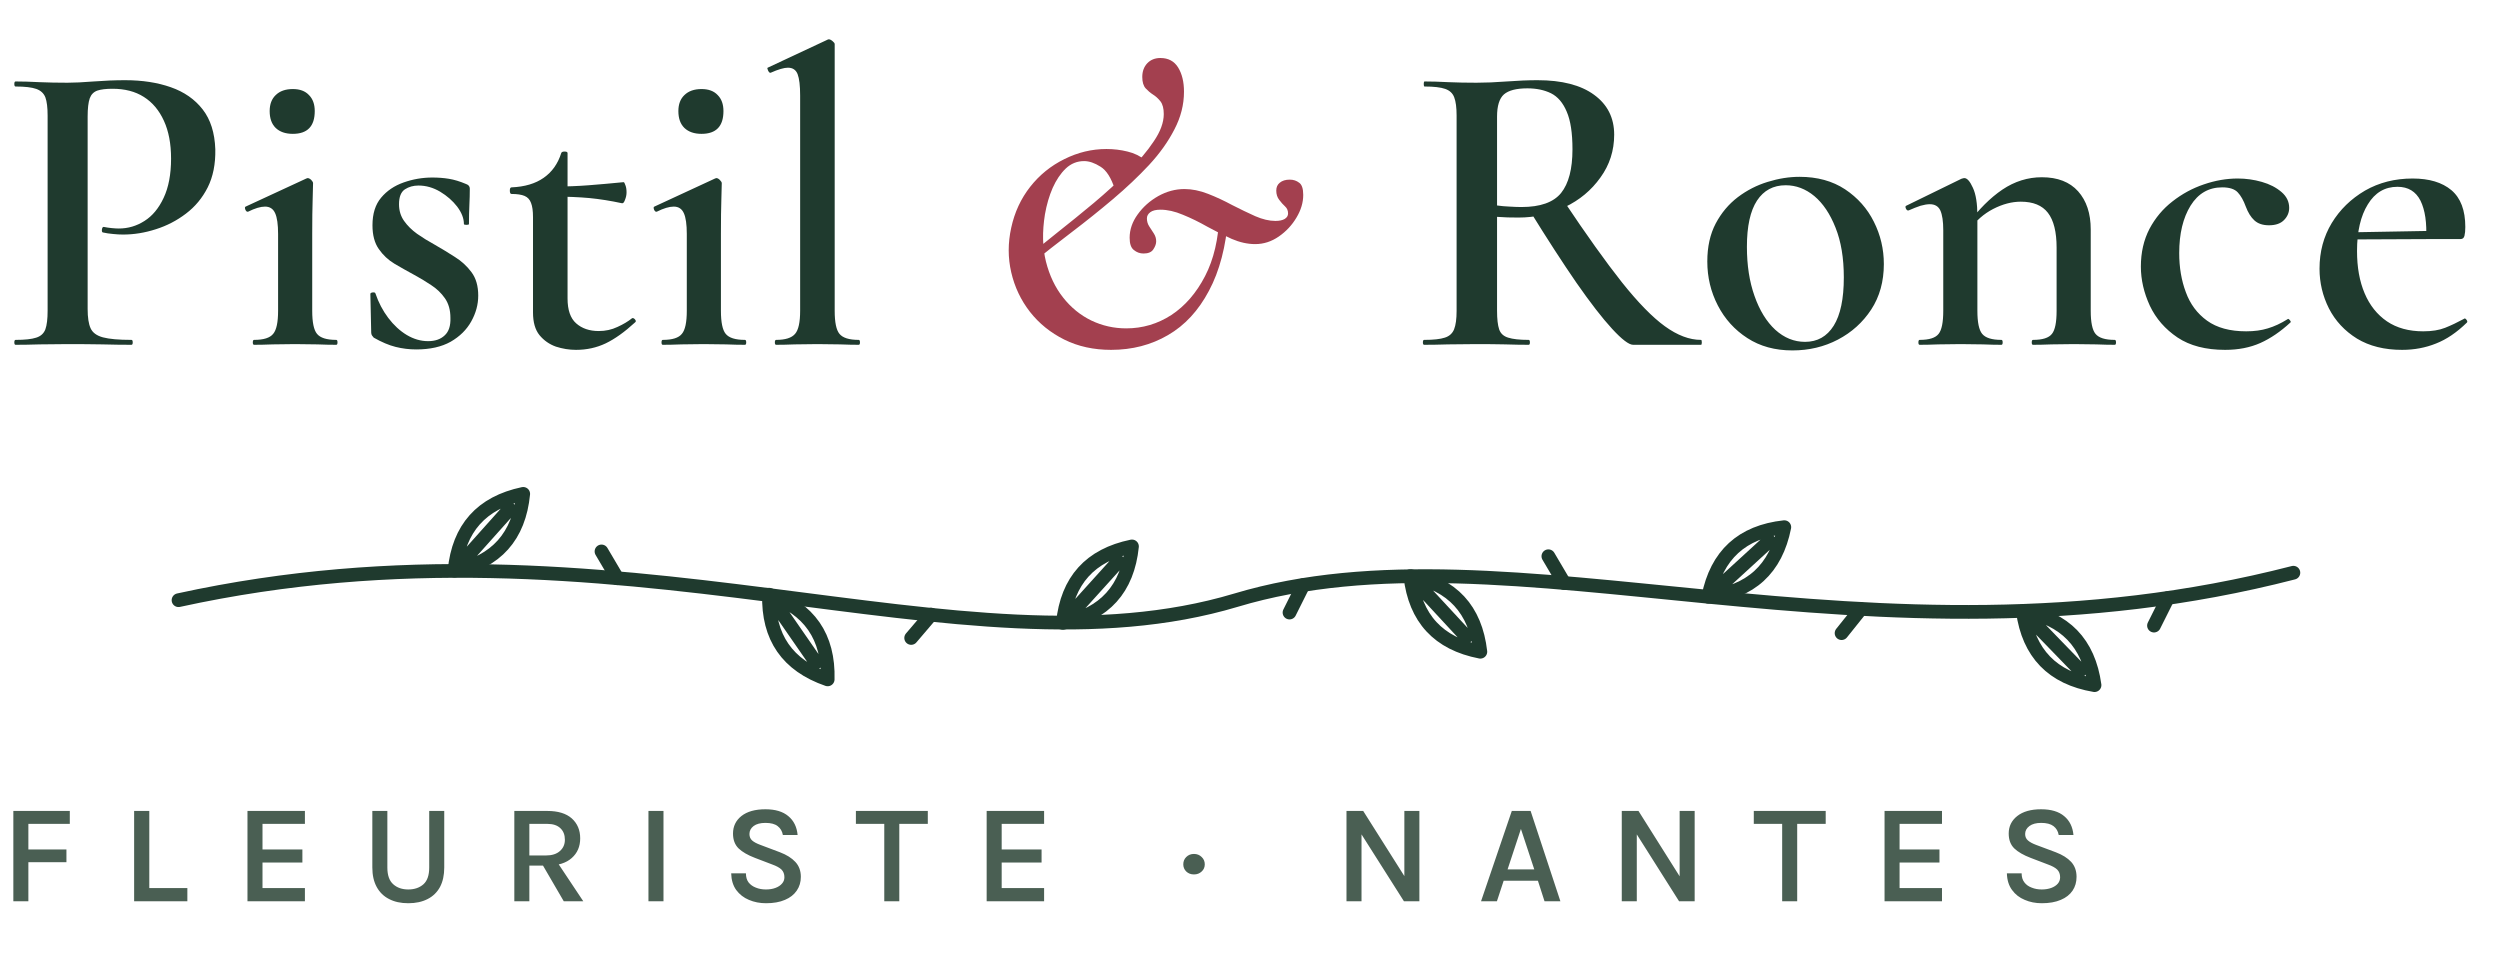
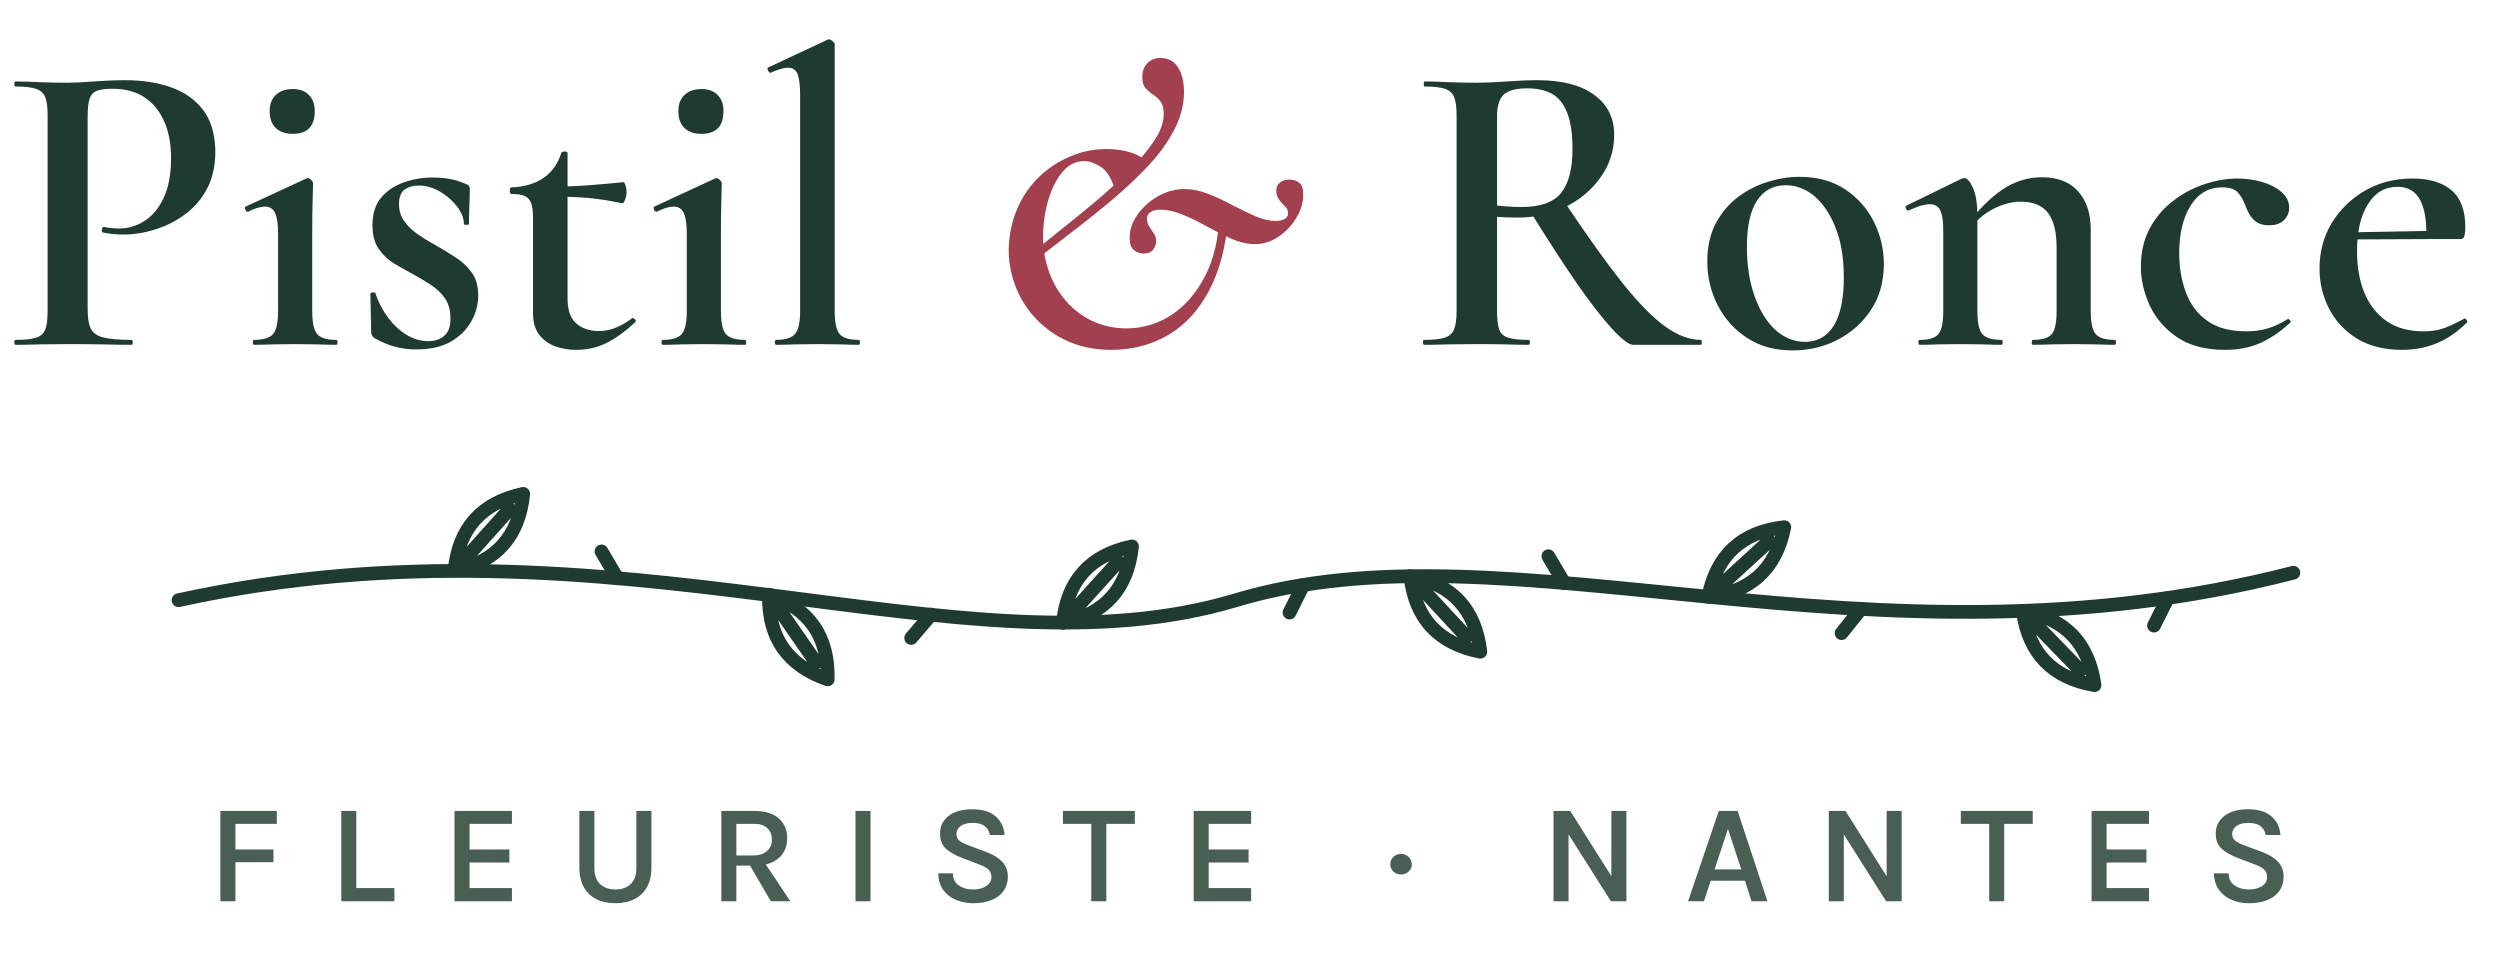
<svg xmlns="http://www.w3.org/2000/svg" width="178" height="68" viewBox="0 0 178 68" role="img" aria-label="Pistil &amp; Ronce, fleuriste à Nantes">
  <path fill="#1F3A2E" d="M6.24 8.30L6.24 22.00Q6.24 22.91 6.45 23.37Q6.66 23.84 7.33 24.02Q8.01 24.20 9.36 24.20L9.36 24.20Q9.45 24.20 9.45 24.38Q9.45 24.55 9.36 24.55L9.36 24.55Q8.40 24.55 7.27 24.52Q6.15 24.50 4.83 24.50L4.83 24.50Q3.78 24.50 2.82 24.52Q1.86 24.55 1.11 24.55L1.11 24.55Q1.02 24.55 1.02 24.38Q1.02 24.20 1.11 24.20L1.11 24.20Q2.10 24.20 2.58 24.04Q3.06 23.89 3.23 23.45Q3.39 23.00 3.39 22.13L3.39 22.13L3.39 8.23Q3.39 7.37 3.23 6.93Q3.06 6.50 2.58 6.33Q2.10 6.16 1.11 6.16L1.11 6.16Q1.02 6.16 1.02 5.98Q1.02 5.80 1.11 5.80L1.11 5.80Q1.86 5.80 2.80 5.85Q3.75 5.89 4.80 5.89L4.80 5.89Q5.52 5.89 6.67 5.80Q7.83 5.71 8.91 5.71L8.91 5.71Q10.74 5.71 12.16 6.21Q13.59 6.71 14.43 7.79Q15.27 8.87 15.33 10.63L15.33 10.63Q15.36 12.20 14.79 13.34Q14.22 14.47 13.24 15.21Q12.27 15.95 11.10 16.32Q9.93 16.70 8.76 16.70L8.76 16.70Q8.43 16.70 8.05 16.66Q7.68 16.63 7.32 16.55L7.32 16.55Q7.23 16.52 7.26 16.32Q7.29 16.13 7.41 16.16L7.41 16.16Q7.65 16.21 7.95 16.24Q8.25 16.27 8.46 16.27L8.46 16.27Q9.45 16.27 10.29 15.73Q11.13 15.20 11.65 14.09Q12.18 12.97 12.18 11.29L12.18 11.29Q12.18 9.71 11.67 8.60Q11.16 7.48 10.24 6.90Q9.33 6.32 8.01 6.32L8.01 6.32Q7.32 6.32 6.93 6.45Q6.54 6.59 6.39 7.00Q6.24 7.43 6.24 8.30L6.24 8.30ZM18.09 24.55L18.09 24.55Q18 24.55 18 24.38Q18 24.20 18.09 24.20L18.09 24.20Q19.11 24.20 19.45 23.77Q19.80 23.36 19.80 22.13L19.80 22.13L19.80 16.66Q19.80 15.64 19.59 15.18Q19.38 14.71 18.87 14.71L18.87 14.71Q18.63 14.71 18.33 14.80Q18.03 14.89 17.67 15.07L17.67 15.07Q17.55 15.11 17.47 14.93Q17.40 14.74 17.49 14.71L17.49 14.71L21.81 12.71Q21.87 12.68 21.90 12.68L21.90 12.68Q22.02 12.68 22.16 12.81Q22.29 12.95 22.29 13.04L22.29 13.04Q22.29 13.37 22.26 14.23Q22.23 15.11 22.23 16.63L22.23 16.63L22.23 22.13Q22.23 23.36 22.57 23.77Q22.92 24.20 23.94 24.20L23.94 24.20Q24.03 24.20 24.03 24.38Q24.03 24.55 23.94 24.55L23.94 24.55Q23.34 24.55 22.59 24.52Q21.84 24.50 21 24.50L21 24.50Q20.19 24.50 19.43 24.52Q18.66 24.55 18.09 24.55ZM20.85 9.53L20.85 9.53Q20.07 9.53 19.63 9.11Q19.20 8.69 19.20 7.91L19.20 7.91Q19.20 7.18 19.63 6.77Q20.07 6.34 20.85 6.34L20.85 6.34Q21.60 6.34 22.00 6.77Q22.41 7.18 22.41 7.91L22.41 7.91Q22.41 9.53 20.85 9.53ZM28.41 14.54L28.41 14.54Q28.41 15.22 28.77 15.73Q29.13 16.24 29.70 16.65Q30.27 17.05 30.93 17.41L30.93 17.41Q31.68 17.84 32.38 18.29Q33.09 18.73 33.57 19.38Q34.05 20.02 34.05 21.05L34.05 21.05Q34.05 22.00 33.55 22.89Q33.06 23.77 32.09 24.33Q31.11 24.88 29.64 24.88L29.64 24.88Q28.89 24.88 28.17 24.70Q27.45 24.52 26.61 24.04L26.61 24.04Q26.55 23.98 26.49 23.89Q26.43 23.80 26.43 23.68L26.43 23.68L26.37 20.93Q26.37 20.84 26.54 20.82Q26.70 20.80 26.73 20.89L26.73 20.89Q27.06 21.86 27.64 22.63Q28.23 23.41 28.96 23.85Q29.70 24.29 30.48 24.29L30.48 24.29Q31.23 24.29 31.66 23.88Q32.10 23.48 32.07 22.63L32.07 22.63Q32.07 21.80 31.68 21.24Q31.29 20.68 30.70 20.30Q30.12 19.91 29.49 19.57L29.49 19.57Q28.77 19.18 28.09 18.78Q27.42 18.38 26.97 17.73Q26.52 17.09 26.52 16.04L26.52 16.04Q26.52 14.80 27.14 14.07Q27.75 13.34 28.74 12.99Q29.73 12.64 30.78 12.64L30.78 12.64Q31.41 12.64 31.96 12.73Q32.52 12.82 33.18 13.10L33.18 13.10Q33.45 13.19 33.45 13.43L33.45 13.43Q33.45 14.00 33.42 14.60Q33.39 15.20 33.39 15.95L33.39 15.95Q33.39 16.01 33.21 16.01Q33.03 16.01 33.03 15.95L33.03 15.95Q33.03 15.35 32.55 14.71Q32.07 14.09 31.34 13.65Q30.60 13.21 29.79 13.21L29.79 13.21Q29.25 13.21 28.83 13.48Q28.41 13.76 28.41 14.54ZM41.01 24.91L41.01 24.91Q40.29 24.91 39.58 24.68Q38.88 24.43 38.41 23.86Q37.95 23.29 37.95 22.25L37.95 22.25L37.95 15.46Q37.95 14.80 37.81 14.45Q37.68 14.09 37.35 13.95Q37.02 13.81 36.42 13.81L36.42 13.81Q36.30 13.81 36.30 13.57Q36.30 13.34 36.42 13.34L36.42 13.34Q37.83 13.28 38.71 12.66Q39.60 12.04 39.96 10.90L39.96 10.90Q39.99 10.79 40.20 10.79Q40.41 10.79 40.41 10.90L40.41 10.90L40.41 21.25Q40.41 22.48 41.02 23.02Q41.64 23.57 42.63 23.57L42.63 23.57Q43.35 23.57 43.96 23.28Q44.58 23.00 45.00 22.66L45.00 22.66Q45.09 22.61 45.21 22.74Q45.33 22.88 45.21 22.96L45.21 22.96Q44.10 23.98 43.12 24.45Q42.15 24.91 41.01 24.91ZM44.28 14.47L44.28 14.47Q43.08 14.21 41.95 14.10Q40.83 14.00 39.54 14.00L39.54 14.00L39.54 13.28Q40.77 13.28 41.92 13.19Q43.08 13.10 44.40 12.97L44.40 12.97Q44.46 12.97 44.53 13.19Q44.61 13.39 44.61 13.70L44.61 13.70Q44.61 13.96 44.50 14.23Q44.40 14.51 44.28 14.47ZM47.19 24.55L47.19 24.55Q47.10 24.55 47.10 24.38Q47.10 24.20 47.19 24.20L47.19 24.20Q48.21 24.20 48.55 23.77Q48.90 23.36 48.90 22.13L48.90 22.13L48.90 16.66Q48.90 15.64 48.69 15.18Q48.48 14.71 47.97 14.71L47.97 14.71Q47.73 14.71 47.43 14.80Q47.13 14.89 46.77 15.07L46.77 15.07Q46.65 15.11 46.57 14.93Q46.50 14.74 46.59 14.71L46.59 14.71L50.91 12.71Q50.97 12.68 51.00 12.68L51.00 12.68Q51.12 12.68 51.25 12.81Q51.39 12.95 51.39 13.04L51.39 13.04Q51.39 13.37 51.36 14.23Q51.33 15.11 51.33 16.63L51.33 16.63L51.33 22.13Q51.33 23.36 51.67 23.77Q52.02 24.20 53.04 24.20L53.04 24.20Q53.13 24.20 53.13 24.38Q53.13 24.55 53.04 24.55L53.04 24.55Q52.44 24.55 51.69 24.52Q50.94 24.50 50.10 24.50L50.10 24.50Q49.29 24.50 48.52 24.52Q47.76 24.55 47.19 24.55ZM49.95 9.53L49.95 9.53Q49.17 9.53 48.73 9.11Q48.30 8.69 48.30 7.91L48.30 7.91Q48.30 7.18 48.73 6.77Q49.17 6.34 49.95 6.34L49.95 6.34Q50.70 6.34 51.10 6.77Q51.51 7.18 51.51 7.91L51.51 7.91Q51.51 9.53 49.95 9.53ZM55.26 24.55L55.26 24.55Q55.17 24.55 55.17 24.38Q55.17 24.20 55.26 24.20L55.26 24.20Q56.25 24.20 56.61 23.77Q56.97 23.36 56.97 22.13L56.97 22.13L56.97 6.80Q56.97 5.75 56.79 5.28Q56.61 4.82 56.10 4.82L56.10 4.82Q55.68 4.82 54.87 5.18L54.87 5.18Q54.78 5.21 54.69 5.03Q54.60 4.84 54.66 4.82L54.66 4.82L58.89 2.84Q58.95 2.80 59.01 2.80L59.01 2.80Q59.13 2.80 59.28 2.93Q59.43 3.05 59.43 3.14L59.43 3.14L59.43 22.13Q59.43 23.36 59.77 23.77Q60.12 24.20 61.14 24.20L61.14 24.20Q61.23 24.20 61.23 24.38Q61.23 24.55 61.14 24.55L61.14 24.55Q60.57 24.55 59.80 24.52Q59.04 24.50 58.20 24.50L58.20 24.50Q57.36 24.50 56.59 24.52Q55.83 24.55 55.26 24.55Z" />
  <path fill="#A3404F" d="M79.11 24.91L79.11 24.91Q77.25 24.91 75.78 24.18Q74.31 23.45 73.33 22.20Q72.36 20.95 72.00 19.39Q71.64 17.84 72.00 16.21L72.00 16.21Q72.36 14.56 73.35 13.30Q74.34 12.04 75.78 11.33Q77.22 10.61 78.78 10.61L78.78 10.61Q79.56 10.61 80.28 10.79Q81.00 10.96 81.57 11.42L81.57 11.42L79.38 13.48Q78.99 12.26 78.36 11.87Q77.73 11.47 77.19 11.47L77.19 11.47Q76.44 11.47 75.88 12Q75.33 12.53 74.95 13.38Q74.58 14.23 74.40 15.26L74.40 15.26Q74.10 17.12 74.47 18.62Q74.85 20.12 75.69 21.18Q76.53 22.25 77.70 22.82Q78.87 23.38 80.19 23.38L80.19 23.38Q81.93 23.38 83.40 22.43Q84.87 21.46 85.80 19.66Q86.73 17.87 86.82 15.29L86.82 15.29L87.45 15.46Q87.21 18.59 86.08 20.70Q84.96 22.82 83.16 23.86Q81.36 24.91 79.11 24.91ZM73.41 18.80L73.41 18.80L73.02 18.41Q74.01 17.57 75.28 16.56Q76.56 15.55 77.88 14.45Q79.20 13.34 80.32 12.22Q81.45 11.12 82.15 10.06Q82.86 9.02 82.86 8.12L82.86 8.12Q82.86 7.52 82.62 7.21Q82.38 6.91 82.09 6.73Q81.81 6.55 81.57 6.29Q81.33 6.02 81.33 5.48L81.33 5.48Q81.33 4.88 81.69 4.50Q82.05 4.13 82.62 4.13L82.62 4.13Q83.46 4.13 83.88 4.80Q84.30 5.48 84.30 6.53L84.30 6.53Q84.30 7.91 83.62 9.21Q82.95 10.52 81.81 11.75Q80.67 12.97 79.24 14.18Q77.82 15.38 76.32 16.52Q74.82 17.66 73.41 18.80ZM81.42 18.05L81.42 18.05Q81.03 18.05 80.73 17.80Q80.43 17.57 80.43 16.93L80.43 16.93Q80.43 16.06 81.00 15.27Q81.57 14.47 82.47 13.96Q83.37 13.46 84.33 13.46L84.33 13.46Q85.14 13.46 86.01 13.80Q86.88 14.14 87.73 14.60Q88.59 15.04 89.37 15.39Q90.15 15.73 90.81 15.73L90.81 15.73Q91.23 15.73 91.47 15.59Q91.71 15.44 91.71 15.20L91.71 15.20Q91.71 14.89 91.50 14.70Q91.29 14.51 91.08 14.23Q90.87 13.96 90.87 13.57L90.87 13.57Q90.87 13.21 91.12 13.01Q91.38 12.79 91.83 12.79L91.83 12.79Q92.22 12.79 92.50 13.01Q92.79 13.21 92.79 13.88L92.79 13.88Q92.79 14.69 92.31 15.49Q91.83 16.30 91.05 16.84Q90.27 17.38 89.37 17.38L89.37 17.38Q88.56 17.38 87.70 17.01Q86.85 16.63 85.96 16.14Q85.08 15.64 84.22 15.29Q83.37 14.93 82.62 14.93L82.62 14.93Q82.14 14.93 81.90 15.11Q81.66 15.29 81.66 15.55L81.66 15.55Q81.66 15.86 81.82 16.11Q81.99 16.37 82.15 16.62Q82.32 16.88 82.32 17.18L82.32 17.18Q82.32 17.45 82.12 17.75Q81.93 18.05 81.42 18.05Z" />
  <path fill="#1F3A2E" d="M116.28 24.55L116.28 24.55Q115.83 24.55 114.78 23.41Q113.73 22.27 112.24 20.13Q110.76 17.98 108.93 15.02L108.93 15.02L111.33 14.29Q113.76 17.93 115.48 20.10Q117.21 22.27 118.54 23.23Q119.88 24.20 121.11 24.20L121.11 24.20Q121.17 24.20 121.17 24.38Q121.17 24.55 121.11 24.55L121.11 24.55Q119.22 24.55 118.03 24.55Q116.85 24.55 116.28 24.55ZM109.47 5.71L109.47 5.71Q112.08 5.71 113.50 6.75Q114.93 7.79 114.93 9.59L114.93 9.59Q114.93 11.29 113.95 12.64Q112.98 14.00 111.43 14.74Q109.89 15.49 108.12 15.49L108.12 15.49Q107.76 15.49 107.34 15.48Q106.92 15.46 106.59 15.44L106.59 15.44L106.59 22.13Q106.59 23.00 106.74 23.45Q106.89 23.89 107.38 24.04Q107.88 24.20 108.84 24.20L108.84 24.20Q108.93 24.20 108.93 24.38Q108.93 24.55 108.84 24.55L108.84 24.55Q108.09 24.55 107.16 24.52Q106.23 24.50 105.12 24.50L105.12 24.50Q104.07 24.50 103.11 24.52Q102.15 24.55 101.40 24.55L101.40 24.55Q101.31 24.55 101.31 24.38Q101.31 24.20 101.40 24.20L101.40 24.20Q102.39 24.20 102.87 24.04Q103.35 23.89 103.53 23.45Q103.71 23.00 103.71 22.13L103.71 22.13L103.71 8.23Q103.71 7.37 103.54 6.93Q103.38 6.50 102.90 6.33Q102.42 6.16 101.43 6.16L101.43 6.16Q101.37 6.16 101.37 5.98Q101.37 5.80 101.43 5.80L101.43 5.80Q102.18 5.80 103.12 5.85Q104.07 5.89 105.12 5.89L105.12 5.89Q106.08 5.89 107.28 5.80Q108.48 5.71 109.47 5.71ZM111.96 10.63L111.96 10.63Q111.96 8.89 111.55 7.95Q111.15 7.00 110.43 6.64Q109.71 6.29 108.75 6.29L108.75 6.29Q107.58 6.29 107.08 6.72Q106.59 7.16 106.59 8.30L106.59 8.30L106.59 14.63Q107.01 14.69 107.49 14.71Q107.97 14.74 108.33 14.74L108.33 14.74Q110.34 14.74 111.15 13.74Q111.96 12.73 111.96 10.63ZM127.62 24.95L127.62 24.95Q125.76 24.95 124.41 24.07Q123.06 23.20 122.31 21.75Q121.56 20.30 121.56 18.62L121.56 18.62Q121.56 17.05 122.16 15.91Q122.76 14.78 123.73 14.04Q124.71 13.30 125.86 12.95Q127.02 12.59 128.13 12.59L128.13 12.59Q130.02 12.59 131.37 13.48Q132.72 14.38 133.42 15.79Q134.13 17.20 134.13 18.80L134.13 18.80Q134.13 20.66 133.23 22.04Q132.33 23.41 130.86 24.18Q129.39 24.95 127.62 24.95ZM128.52 24.34L128.52 24.34Q129.84 24.34 130.56 23.19Q131.28 22.04 131.28 19.75L131.28 19.75Q131.28 17.68 130.69 16.21Q130.11 14.74 129.18 13.96Q128.25 13.19 127.14 13.19L127.14 13.19Q125.82 13.19 125.10 14.28Q124.38 15.38 124.38 17.57L124.38 17.57Q124.38 19.55 124.92 21.07Q125.46 22.61 126.40 23.48Q127.35 24.34 128.52 24.34ZM144.75 24.55L144.75 24.55Q144.66 24.55 144.66 24.38Q144.66 24.20 144.75 24.20L144.75 24.20Q145.77 24.20 146.10 23.77Q146.43 23.36 146.43 22.13L146.43 22.13L146.43 17.63Q146.43 15.95 145.81 15.15Q145.20 14.36 143.88 14.36L143.88 14.36Q142.92 14.36 141.91 14.88Q140.91 15.40 140.25 16.34L140.25 16.34L140.10 15.97Q141.27 14.38 142.57 13.50Q143.88 12.62 145.38 12.62L145.38 12.62Q147.06 12.62 147.96 13.62Q148.86 14.63 148.86 16.34L148.86 16.34L148.86 22.13Q148.86 23.36 149.20 23.77Q149.55 24.20 150.57 24.20L150.57 24.20Q150.66 24.20 150.66 24.38Q150.66 24.55 150.57 24.55L150.57 24.55Q150 24.55 149.25 24.52Q148.50 24.50 147.66 24.50L147.66 24.50Q146.85 24.50 146.08 24.52Q145.32 24.55 144.75 24.55ZM136.68 24.55L136.68 24.55Q136.59 24.55 136.59 24.38Q136.59 24.20 136.68 24.20L136.68 24.20Q137.70 24.20 138.03 23.77Q138.36 23.36 138.36 22.13L138.36 22.13L138.36 16.39Q138.36 15.44 138.15 14.98Q137.94 14.54 137.40 14.54L137.40 14.54Q137.13 14.54 136.74 14.65Q136.35 14.78 135.90 14.98L135.90 14.98Q135.78 15.02 135.70 14.85Q135.63 14.69 135.72 14.65L135.72 14.65L139.65 12.73Q139.80 12.68 139.86 12.68L139.86 12.68Q140.16 12.68 140.47 13.37Q140.79 14.05 140.79 15.38L140.79 15.38L140.79 22.13Q140.79 23.36 141.13 23.77Q141.48 24.20 142.50 24.20L142.50 24.20Q142.59 24.20 142.59 24.38Q142.59 24.55 142.50 24.55L142.50 24.55Q141.93 24.55 141.18 24.52Q140.43 24.50 139.59 24.50L139.59 24.50Q138.78 24.50 138.01 24.52Q137.25 24.55 136.68 24.55ZM158.43 24.91L158.43 24.91Q156.36 24.91 155.04 24.03Q153.72 23.14 153.07 21.77Q152.43 20.38 152.43 18.98L152.43 18.98Q152.43 17.48 153.04 16.30Q153.66 15.13 154.68 14.34Q155.70 13.54 156.91 13.13Q158.13 12.71 159.33 12.71L159.33 12.71Q160.20 12.71 161.04 12.95Q161.88 13.19 162.44 13.67Q162.99 14.14 162.99 14.80L162.99 14.80Q162.99 15.29 162.63 15.66Q162.27 16.04 161.55 16.04L161.55 16.04Q160.89 16.04 160.51 15.69Q160.14 15.35 159.90 14.71L159.90 14.71Q159.66 14.05 159.33 13.70Q159 13.34 158.22 13.34L158.22 13.34Q156.78 13.34 155.97 14.64Q155.16 15.95 155.16 18.02L155.16 18.02Q155.16 19.55 155.63 20.80Q156.09 22.07 157.14 22.83Q158.19 23.59 159.93 23.59L159.93 23.59Q160.80 23.59 161.47 23.38Q162.15 23.18 162.87 22.73L162.87 22.73Q162.93 22.66 163.03 22.79Q163.14 22.91 163.08 22.96L163.08 22.96Q162.03 23.93 160.94 24.42Q159.84 24.91 158.43 24.91ZM171.03 24.91L171.03 24.91Q169.14 24.91 167.82 24.11Q166.50 23.29 165.82 21.96Q165.15 20.63 165.15 19.13L165.15 19.13Q165.15 17.32 166.02 15.88Q166.89 14.45 168.39 13.57Q169.89 12.71 171.78 12.71L171.78 12.71Q173.55 12.71 174.54 13.54Q175.53 14.38 175.53 16.16L175.53 16.16Q175.53 16.55 175.47 16.79Q175.41 17.02 175.20 17.02L175.20 17.02L172.74 17.02Q172.83 15.29 172.34 14.29Q171.84 13.30 170.70 13.30L170.70 13.30Q169.35 13.30 168.59 14.55Q167.82 15.79 167.82 17.87L167.82 17.87Q167.82 19.61 168.36 20.88Q168.90 22.16 169.95 22.88Q171 23.59 172.53 23.59L172.53 23.59Q173.46 23.59 174.09 23.34Q174.72 23.09 175.44 22.70L175.44 22.70Q175.50 22.63 175.60 22.75Q175.71 22.88 175.65 22.96L175.65 22.96Q174.57 24.02 173.44 24.46Q172.32 24.91 171.03 24.91ZM173.58 17.02L166.95 17.05L166.92 16.55L173.58 16.43L173.58 17.02Z" />
-   <path fill="#4A5F53" d="M2.02 64.17L0.95 64.17L0.95 57.74L4.97 57.74L4.97 58.66L2.02 58.66L2.02 60.48L4.73 60.48L4.73 61.39L2.02 61.39L2.02 64.17ZM9.55 57.74L10.63 57.74L10.63 63.23L13.34 63.23L13.34 64.17L9.55 64.17L9.55 57.74ZM21.71 64.17L17.62 64.17L17.62 57.74L21.71 57.74L21.71 58.66L18.69 58.66L18.69 60.48L21.53 60.48L21.53 61.41L18.69 61.41L18.69 63.23L21.71 63.23L21.71 64.17ZM26.51 61.77L26.51 57.74L27.58 57.74L27.58 61.77Q27.58 62.59 28.00 62.96Q28.41 63.33 29.07 63.33L29.07 63.33Q29.73 63.33 30.15 62.96Q30.56 62.59 30.56 61.77L30.56 61.77L30.56 57.74L31.63 57.74L31.63 61.77Q31.63 62.58 31.33 63.15Q31.02 63.72 30.45 64.01Q29.87 64.31 29.07 64.31L29.07 64.31Q28.27 64.31 27.70 64.01Q27.13 63.72 26.82 63.15Q26.51 62.58 26.51 61.77L26.51 61.77ZM37.69 64.17L36.62 64.17L36.62 57.74L38.97 57.74Q40.11 57.74 40.71 58.27Q41.31 58.81 41.31 59.69L41.31 59.69Q41.31 60.56 40.71 61.09Q40.11 61.63 38.97 61.63L38.97 61.63L37.69 61.63L37.69 64.17ZM41.53 64.17L40.14 64.17L38.40 61.18L39.54 61.18L41.53 64.17ZM37.69 58.66L37.69 60.91L38.86 60.91Q39.52 60.91 39.87 60.59Q40.22 60.28 40.22 59.79L40.22 59.79Q40.22 59.27 39.90 58.97Q39.58 58.66 38.97 58.66L38.97 58.66L37.69 58.66ZM47.24 64.17L46.17 64.17L46.17 57.74L47.24 57.74L47.24 64.17ZM54.54 64.31L54.54 64.31Q53.88 64.31 53.32 64.07Q52.77 63.84 52.42 63.37Q52.08 62.90 52.06 62.18L52.06 62.18L53.11 62.18Q53.11 62.58 53.30 62.83Q53.50 63.08 53.82 63.20Q54.14 63.33 54.53 63.33L54.53 63.33Q54.92 63.33 55.21 63.22Q55.51 63.11 55.68 62.91Q55.85 62.72 55.85 62.46L55.85 62.46Q55.85 62.12 55.64 61.91Q55.43 61.71 54.98 61.55L54.98 61.55L53.75 61.08Q52.99 60.79 52.59 60.41Q52.19 60.02 52.19 59.35L52.19 59.35Q52.19 58.58 52.79 58.10Q53.40 57.62 54.50 57.62L54.50 57.62Q55.55 57.62 56.13 58.11Q56.71 58.59 56.79 59.45L56.79 59.45L55.74 59.45Q55.67 59.05 55.37 58.82Q55.08 58.59 54.50 58.59L54.50 58.59Q53.96 58.59 53.66 58.81Q53.36 59.04 53.36 59.38L53.36 59.38Q53.36 59.67 53.55 59.84Q53.74 60.01 54.15 60.16L54.15 60.16L55.53 60.68Q56.24 60.95 56.63 61.37Q57.02 61.79 57.02 62.43L57.02 62.43Q57.02 62.99 56.73 63.41Q56.44 63.84 55.89 64.07Q55.34 64.31 54.54 64.31ZM63.20 58.66L60.94 58.66L60.94 57.74L66.06 57.74L66.06 58.66L63.79 58.66L64.03 58.41L64.03 64.17L62.96 64.17L62.96 58.41L63.20 58.66ZM74.34 64.17L70.25 64.17L70.25 57.74L74.34 57.74L74.34 58.66L71.32 58.66L71.32 60.48L74.16 60.48L74.16 61.41L71.32 61.41L71.32 63.23L74.34 63.23L74.34 64.17ZM84.25 61.54L84.25 61.54Q84.25 61.23 84.46 61.02Q84.68 60.80 85.01 60.80L85.01 60.80Q85.34 60.80 85.56 61.02Q85.78 61.23 85.78 61.54L85.78 61.54Q85.78 61.85 85.56 62.05Q85.34 62.26 85.01 62.26L85.01 62.26Q84.68 62.26 84.46 62.05Q84.25 61.84 84.25 61.54ZM95.87 64.17L95.87 57.74L97.06 57.74L100.08 62.52L99.99 62.52L99.99 57.74L101.06 57.74L101.06 64.17L99.96 64.17L96.77 59.14L96.94 59.14L96.94 64.17L95.87 64.17ZM106.58 64.17L105.45 64.17L107.64 57.74L108.98 57.74L111.10 64.17L109.97 64.17L109.50 62.71L107.06 62.71L106.58 64.17ZM108.29 59.02L107.34 61.90L109.24 61.90L108.29 59.02ZM115.47 64.17L115.47 57.74L116.66 57.74L119.67 62.52L119.59 62.52L119.59 57.74L120.66 57.74L120.66 64.17L119.55 64.17L116.37 59.14L116.54 59.14L116.54 64.17L115.47 64.17ZM127.13 58.66L124.87 58.66L124.87 57.74L129.99 57.74L129.99 58.66L127.72 58.66L127.96 58.41L127.96 64.17L126.89 64.17L126.89 58.41L127.13 58.66ZM138.27 64.17L134.18 64.17L134.18 57.74L138.27 57.74L138.27 58.66L135.25 58.66L135.25 60.48L138.09 60.48L138.09 61.41L135.25 61.41L135.25 63.23L138.27 63.23L138.27 64.17ZM145.38 64.31L145.38 64.31Q144.71 64.31 144.16 64.07Q143.60 63.84 143.26 63.37Q142.91 62.90 142.89 62.18L142.89 62.18L143.94 62.18Q143.94 62.58 144.14 62.83Q144.33 63.08 144.66 63.20Q144.98 63.33 145.37 63.33L145.37 63.33Q145.75 63.33 146.05 63.22Q146.35 63.11 146.52 62.91Q146.68 62.72 146.68 62.46L146.68 62.46Q146.68 62.12 146.47 61.91Q146.26 61.71 145.81 61.55L145.81 61.55L144.58 61.08Q143.82 60.79 143.42 60.41Q143.02 60.02 143.02 59.35L143.02 59.35Q143.02 58.58 143.63 58.10Q144.24 57.62 145.33 57.62L145.33 57.62Q146.39 57.62 146.97 58.11Q147.55 58.59 147.63 59.45L147.63 59.45L146.58 59.45Q146.51 59.05 146.21 58.82Q145.91 58.59 145.33 58.59L145.33 58.59Q144.80 58.59 144.50 58.81Q144.19 59.04 144.19 59.38L144.19 59.38Q144.19 59.67 144.39 59.84Q144.58 60.01 144.98 60.16L144.98 60.16L146.37 60.68Q147.08 60.95 147.47 61.37Q147.85 61.79 147.85 62.43L147.85 62.43Q147.85 62.99 147.57 63.41Q147.28 63.84 146.73 64.07Q146.17 64.31 145.38 64.31Z" />
+   <path fill="#4A5F53" d="M16.76 64.17L15.69 64.17L15.69 57.74L19.71 57.74L19.71 58.66L16.76 58.66L16.76 60.48L19.47 60.48L19.47 61.39L16.76 61.39L16.76 64.17ZM24.30 57.74L25.37 57.74L25.37 63.23L28.08 63.23L28.08 64.17L24.30 64.17L24.30 57.74ZM36.45 64.17L32.36 64.17L32.36 57.74L36.45 57.74L36.45 58.66L33.43 58.66L33.43 60.48L36.27 60.48L36.27 61.41L33.43 61.41L33.43 63.23L36.45 63.23L36.45 64.17ZM41.25 61.77L41.25 57.74L42.32 57.74L42.32 61.77Q42.32 62.59 42.74 62.96Q43.16 63.33 43.82 63.33L43.82 63.33Q44.48 63.33 44.89 62.96Q45.31 62.59 45.31 61.77L45.31 61.77L45.31 57.74L46.38 57.74L46.38 61.77Q46.38 62.58 46.07 63.15Q45.76 63.72 45.19 64.01Q44.61 64.31 43.82 64.31L43.82 64.31Q43.02 64.31 42.44 64.01Q41.87 63.72 41.56 63.15Q41.25 62.58 41.25 61.77L41.25 61.77ZM52.43 64.17L51.36 64.17L51.36 57.74L53.71 57.74Q54.85 57.74 55.45 58.27Q56.05 58.81 56.05 59.69L56.05 59.69Q56.05 60.56 55.45 61.09Q54.85 61.63 53.71 61.63L53.71 61.63L52.43 61.63L52.43 64.17ZM56.27 64.17L54.88 64.17L53.14 61.18L54.28 61.18L56.27 64.17ZM52.43 58.66L52.43 60.91L53.60 60.91Q54.27 60.91 54.61 60.59Q54.96 60.28 54.96 59.79L54.96 59.79Q54.96 59.27 54.64 58.97Q54.32 58.66 53.71 58.66L53.71 58.66L52.43 58.66ZM61.98 64.17L60.91 64.17L60.91 57.74L61.98 57.74L61.98 64.17ZM69.28 64.31L69.28 64.31Q68.62 64.31 68.06 64.07Q67.51 63.84 67.16 63.37Q66.82 62.90 66.80 62.18L66.80 62.18L67.85 62.18Q67.85 62.58 68.04 62.83Q68.24 63.08 68.56 63.20Q68.88 63.33 69.27 63.33L69.27 63.33Q69.66 63.33 69.95 63.22Q70.25 63.11 70.42 62.91Q70.59 62.72 70.59 62.46L70.59 62.46Q70.59 62.12 70.38 61.91Q70.17 61.71 69.72 61.55L69.72 61.55L68.49 61.08Q67.73 60.79 67.33 60.41Q66.93 60.02 66.93 59.35L66.93 59.35Q66.93 58.58 67.53 58.10Q68.14 57.62 69.24 57.62L69.24 57.62Q70.29 57.62 70.87 58.11Q71.45 58.59 71.53 59.45L71.53 59.45L70.48 59.45Q70.41 59.05 70.11 58.82Q69.82 58.59 69.24 58.59L69.24 58.59Q68.70 58.59 68.40 58.81Q68.10 59.04 68.10 59.38L68.10 59.38Q68.10 59.67 68.29 59.84Q68.48 60.01 68.89 60.16L68.89 60.16L70.27 60.68Q70.98 60.95 71.37 61.37Q71.76 61.79 71.76 62.43L71.76 62.43Q71.76 62.99 71.47 63.41Q71.18 63.84 70.63 64.07Q70.08 64.31 69.28 64.31ZM77.94 58.66L75.68 58.66L75.68 57.74L80.80 57.74L80.80 58.66L78.53 58.66L78.77 58.41L78.77 64.17L77.70 64.17L77.70 58.41L77.94 58.66ZM89.08 64.17L84.99 64.17L84.99 57.74L89.08 57.74L89.08 58.66L86.06 58.66L86.06 60.48L88.90 60.48L88.90 61.41L86.06 61.41L86.06 63.23L89.08 63.23L89.08 64.17ZM98.99 61.54L98.99 61.54Q98.99 61.23 99.20 61.02Q99.42 60.80 99.75 60.80L99.75 60.80Q100.08 60.80 100.30 61.02Q100.52 61.23 100.52 61.54L100.52 61.54Q100.52 61.85 100.30 62.05Q100.08 62.26 99.75 62.26L99.75 62.26Q99.42 62.26 99.20 62.05Q98.99 61.84 98.99 61.54ZM110.61 64.17L110.61 57.74L111.80 57.74L114.82 62.52L114.73 62.52L114.73 57.74L115.80 57.74L115.80 64.17L114.70 64.17L111.51 59.14L111.68 59.14L111.68 64.17L110.61 64.17ZM121.32 64.17L120.19 64.17L122.38 57.74L123.72 57.74L125.84 64.17L124.71 64.17L124.24 62.71L121.80 62.71L121.32 64.17ZM123.03 59.02L122.08 61.90L123.98 61.90L123.03 59.02ZM130.21 64.17L130.21 57.74L131.40 57.74L134.41 62.52L134.33 62.52L134.33 57.74L135.40 57.74L135.40 64.17L134.29 64.17L131.11 59.14L131.28 59.14L131.28 64.17L130.21 64.17ZM141.87 58.66L139.61 58.66L139.61 57.74L144.73 57.74L144.73 58.66L142.46 58.66L142.70 58.41L142.70 64.17L141.63 64.17L141.63 58.41L141.87 58.66ZM153.01 64.17L148.92 64.17L148.92 57.74L153.01 57.74L153.01 58.66L149.99 58.66L149.99 60.48L152.83 60.48L152.83 61.41L149.99 61.41L149.99 63.23L153.01 63.23L153.01 64.17ZM160.12 64.31L160.12 64.31Q159.45 64.31 158.90 64.07Q158.34 63.84 158.00 63.37Q157.65 62.90 157.63 62.18L157.63 62.18L158.68 62.18Q158.68 62.58 158.88 62.83Q159.07 63.08 159.40 63.20Q159.72 63.33 160.11 63.33L160.11 63.33Q160.49 63.33 160.79 63.22Q161.09 63.11 161.26 62.91Q161.42 62.72 161.42 62.46L161.42 62.46Q161.42 62.12 161.21 61.91Q161.00 61.71 160.55 61.55L160.55 61.55L159.32 61.08Q158.56 60.79 158.16 60.41Q157.76 60.02 157.76 59.35L157.76 59.35Q157.76 58.58 158.37 58.10Q158.98 57.62 160.07 57.62L160.07 57.62Q161.13 57.62 161.71 58.11Q162.29 58.59 162.37 59.45L162.37 59.45L161.32 59.45Q161.25 59.05 160.95 58.82Q160.65 58.59 160.07 58.59L160.07 58.59Q159.54 58.59 159.24 58.81Q158.93 59.04 158.93 59.38L158.93 59.38Q158.93 59.67 159.13 59.84Q159.32 60.01 159.72 60.16L159.72 60.16L161.11 60.68Q161.82 60.95 162.21 61.37Q162.59 61.79 162.59 62.43L162.59 62.43Q162.59 62.99 162.31 63.41Q162.02 63.84 161.47 64.07Q160.91 64.31 160.12 64.31Z" />
  <g transform="translate(0 31) scale(0.4888889)" fill="none" stroke="#1F3A2E" stroke-width="2" stroke-linecap="round" stroke-linejoin="round">
    <path d="M26 24 C90 10 140 36 180 24 C220 12 272 36 334 20" />
    <path d="M0 0 Q7.5 -5.5 15 0 Q7.5 5.5 0 0 Z M2 0 L12 0" transform="translate(66.2 19.7) rotate(-48.2)" />
    <path d="M0 0 Q7.5 -5.5 15 0 Q7.5 5.5 0 0 Z M2 0 L12 0" transform="translate(112.0 23.2) rotate(55.3)" />
    <path d="M0 0 Q7.5 -5.5 15 0 Q7.5 5.5 0 0 Z M2 0 L12 0" transform="translate(154.8 27.3) rotate(-47.9)" />
    <path d="M0 0 Q7.5 -5.5 15 0 Q7.5 5.5 0 0 Z M2 0 L12 0" transform="translate(205.4 20.5) rotate(47.2)" />
    <path d="M0 0 Q7.5 -5.5 15 0 Q7.5 5.5 0 0 Z M2 0 L12 0" transform="translate(248.8 23.5) rotate(-42.5)" />
    <path d="M0 0 Q7.5 -5.5 15 0 Q7.5 5.5 0 0 Z M2 0 L12 0" transform="translate(294.6 25.6) rotate(45.9)" />
    <path d="M89.9 20.8 l-2.3 -3.9" />
    <path d="M135.6 26.1 l-2.9 3.4" />
    <path d="M189.8 21.8 l-2.0 4.0" />
    <path d="M227.8 21.5 l-2.3 -3.9" />
    <path d="M271.0 25.3 l-2.8 3.5" />
    <path d="M315.7 23.7 l-2.0 4.0" />
  </g>
</svg>
